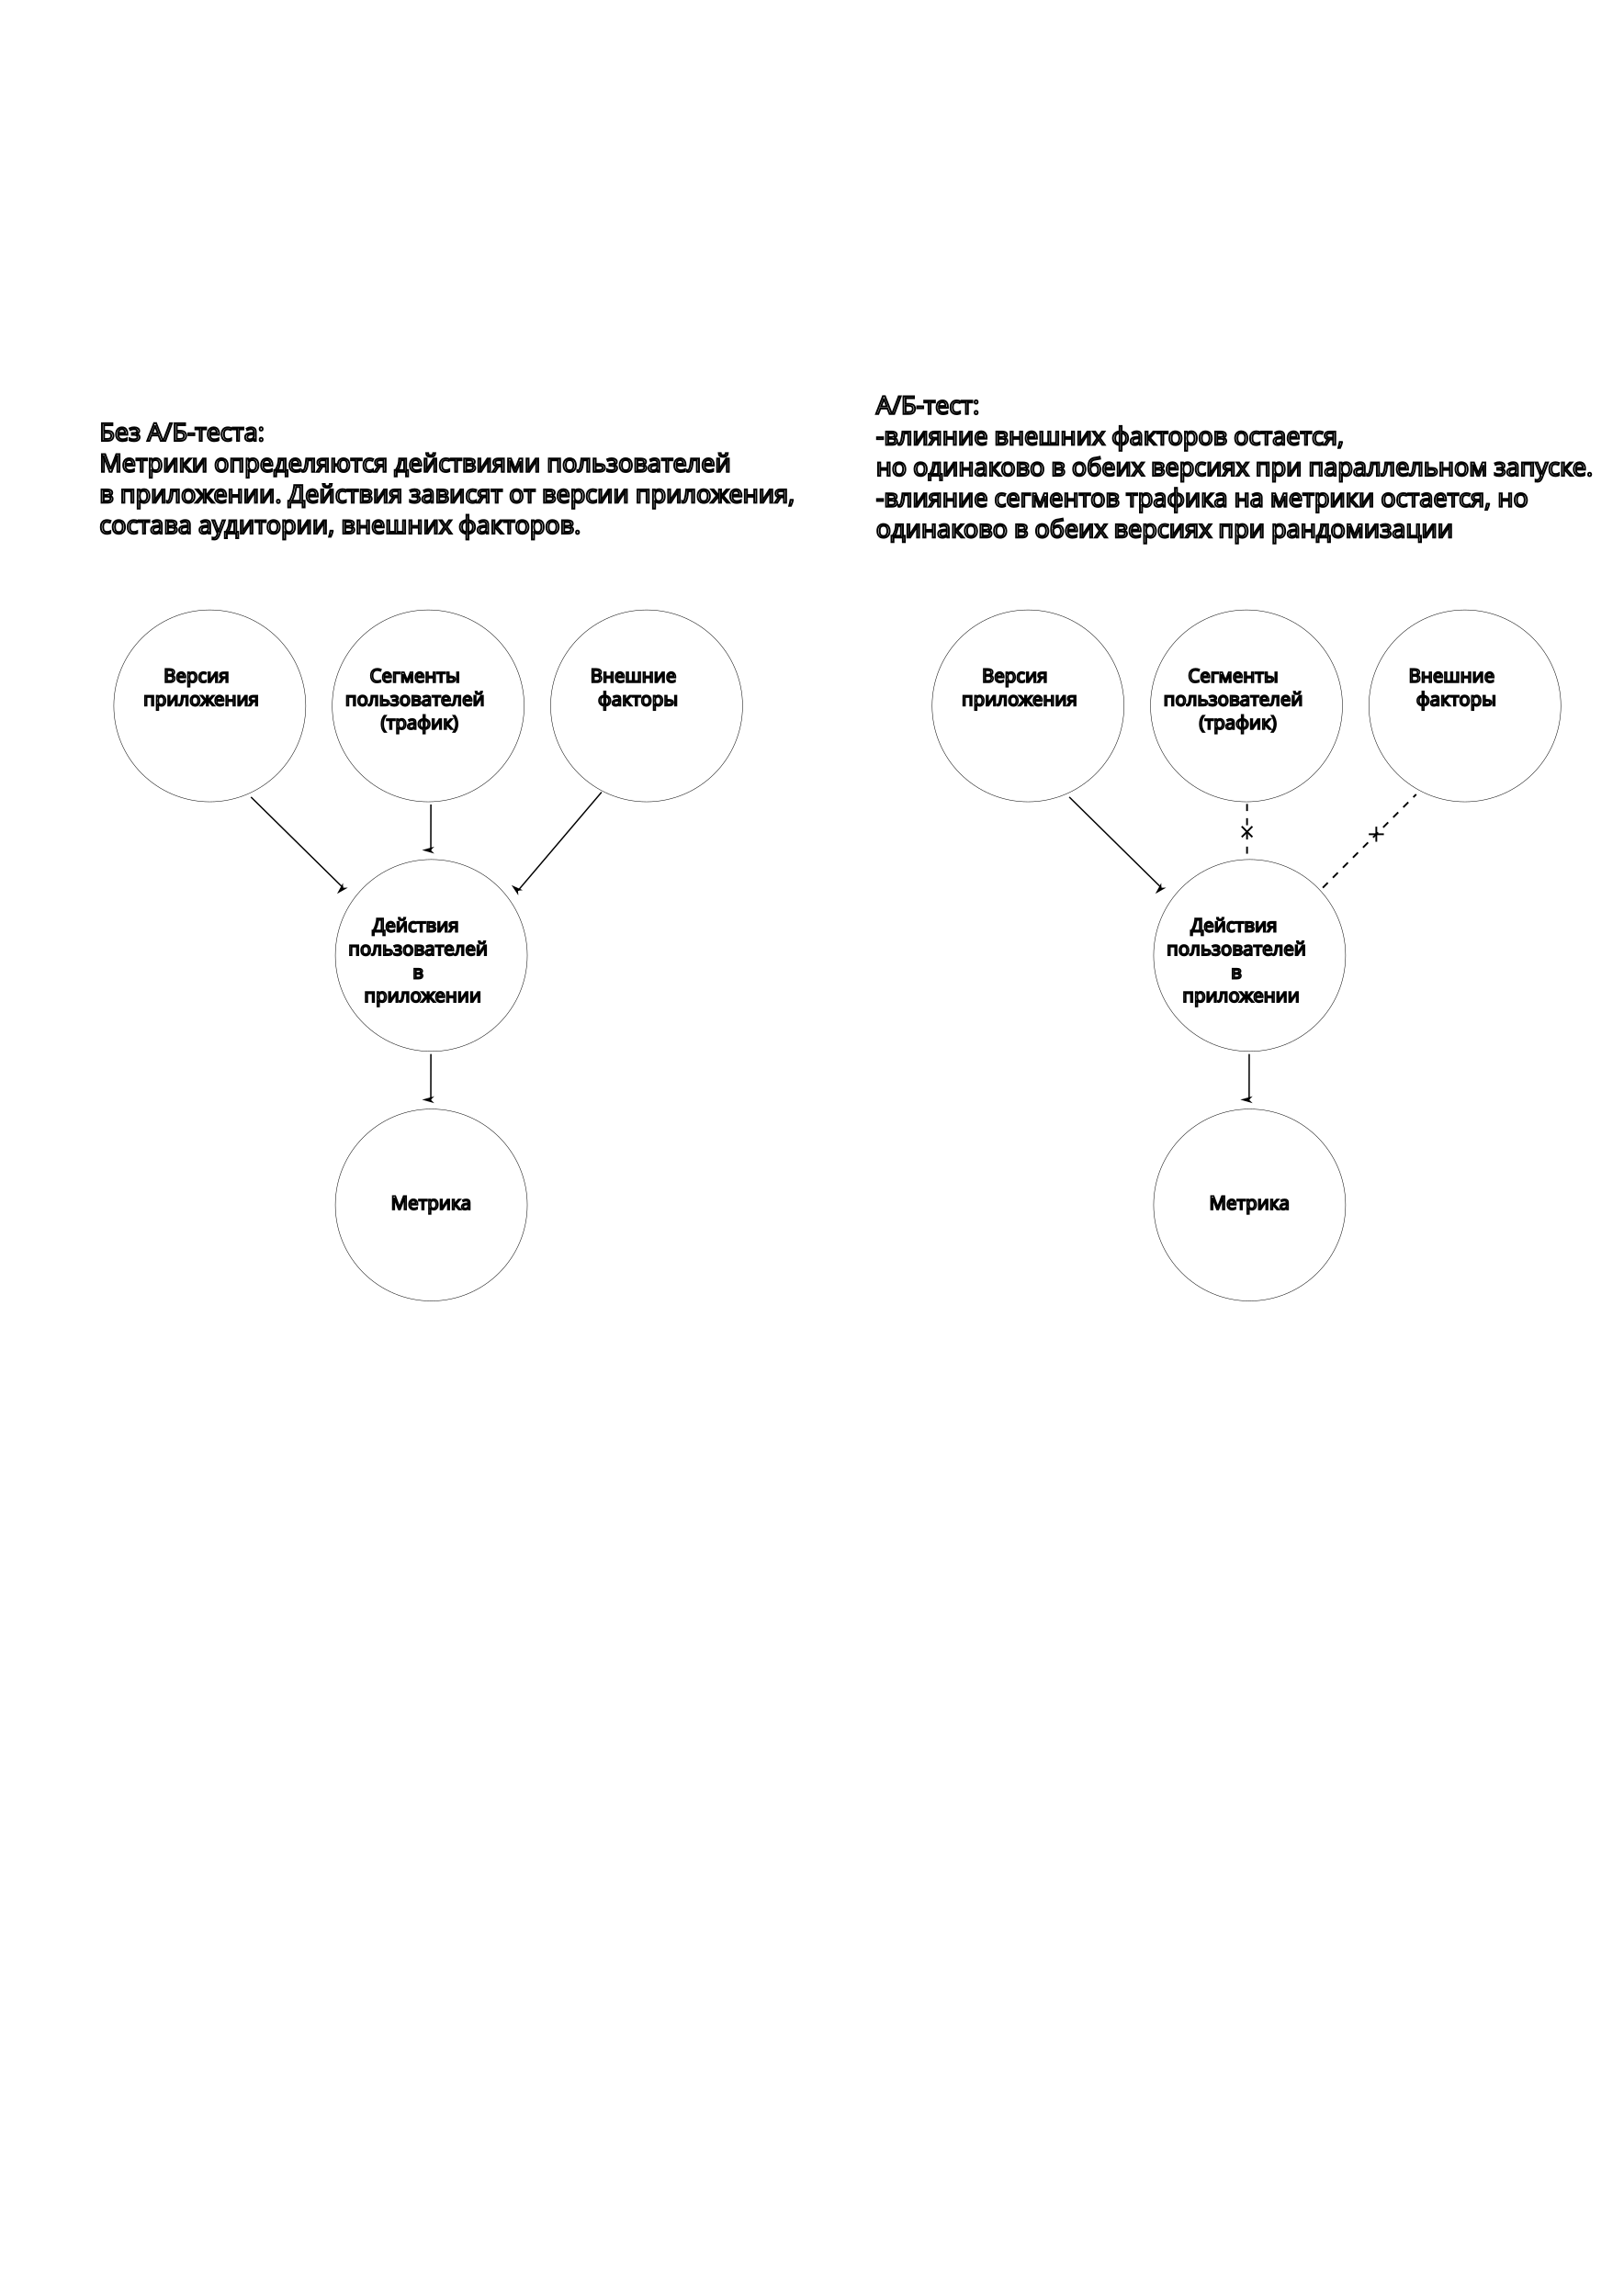
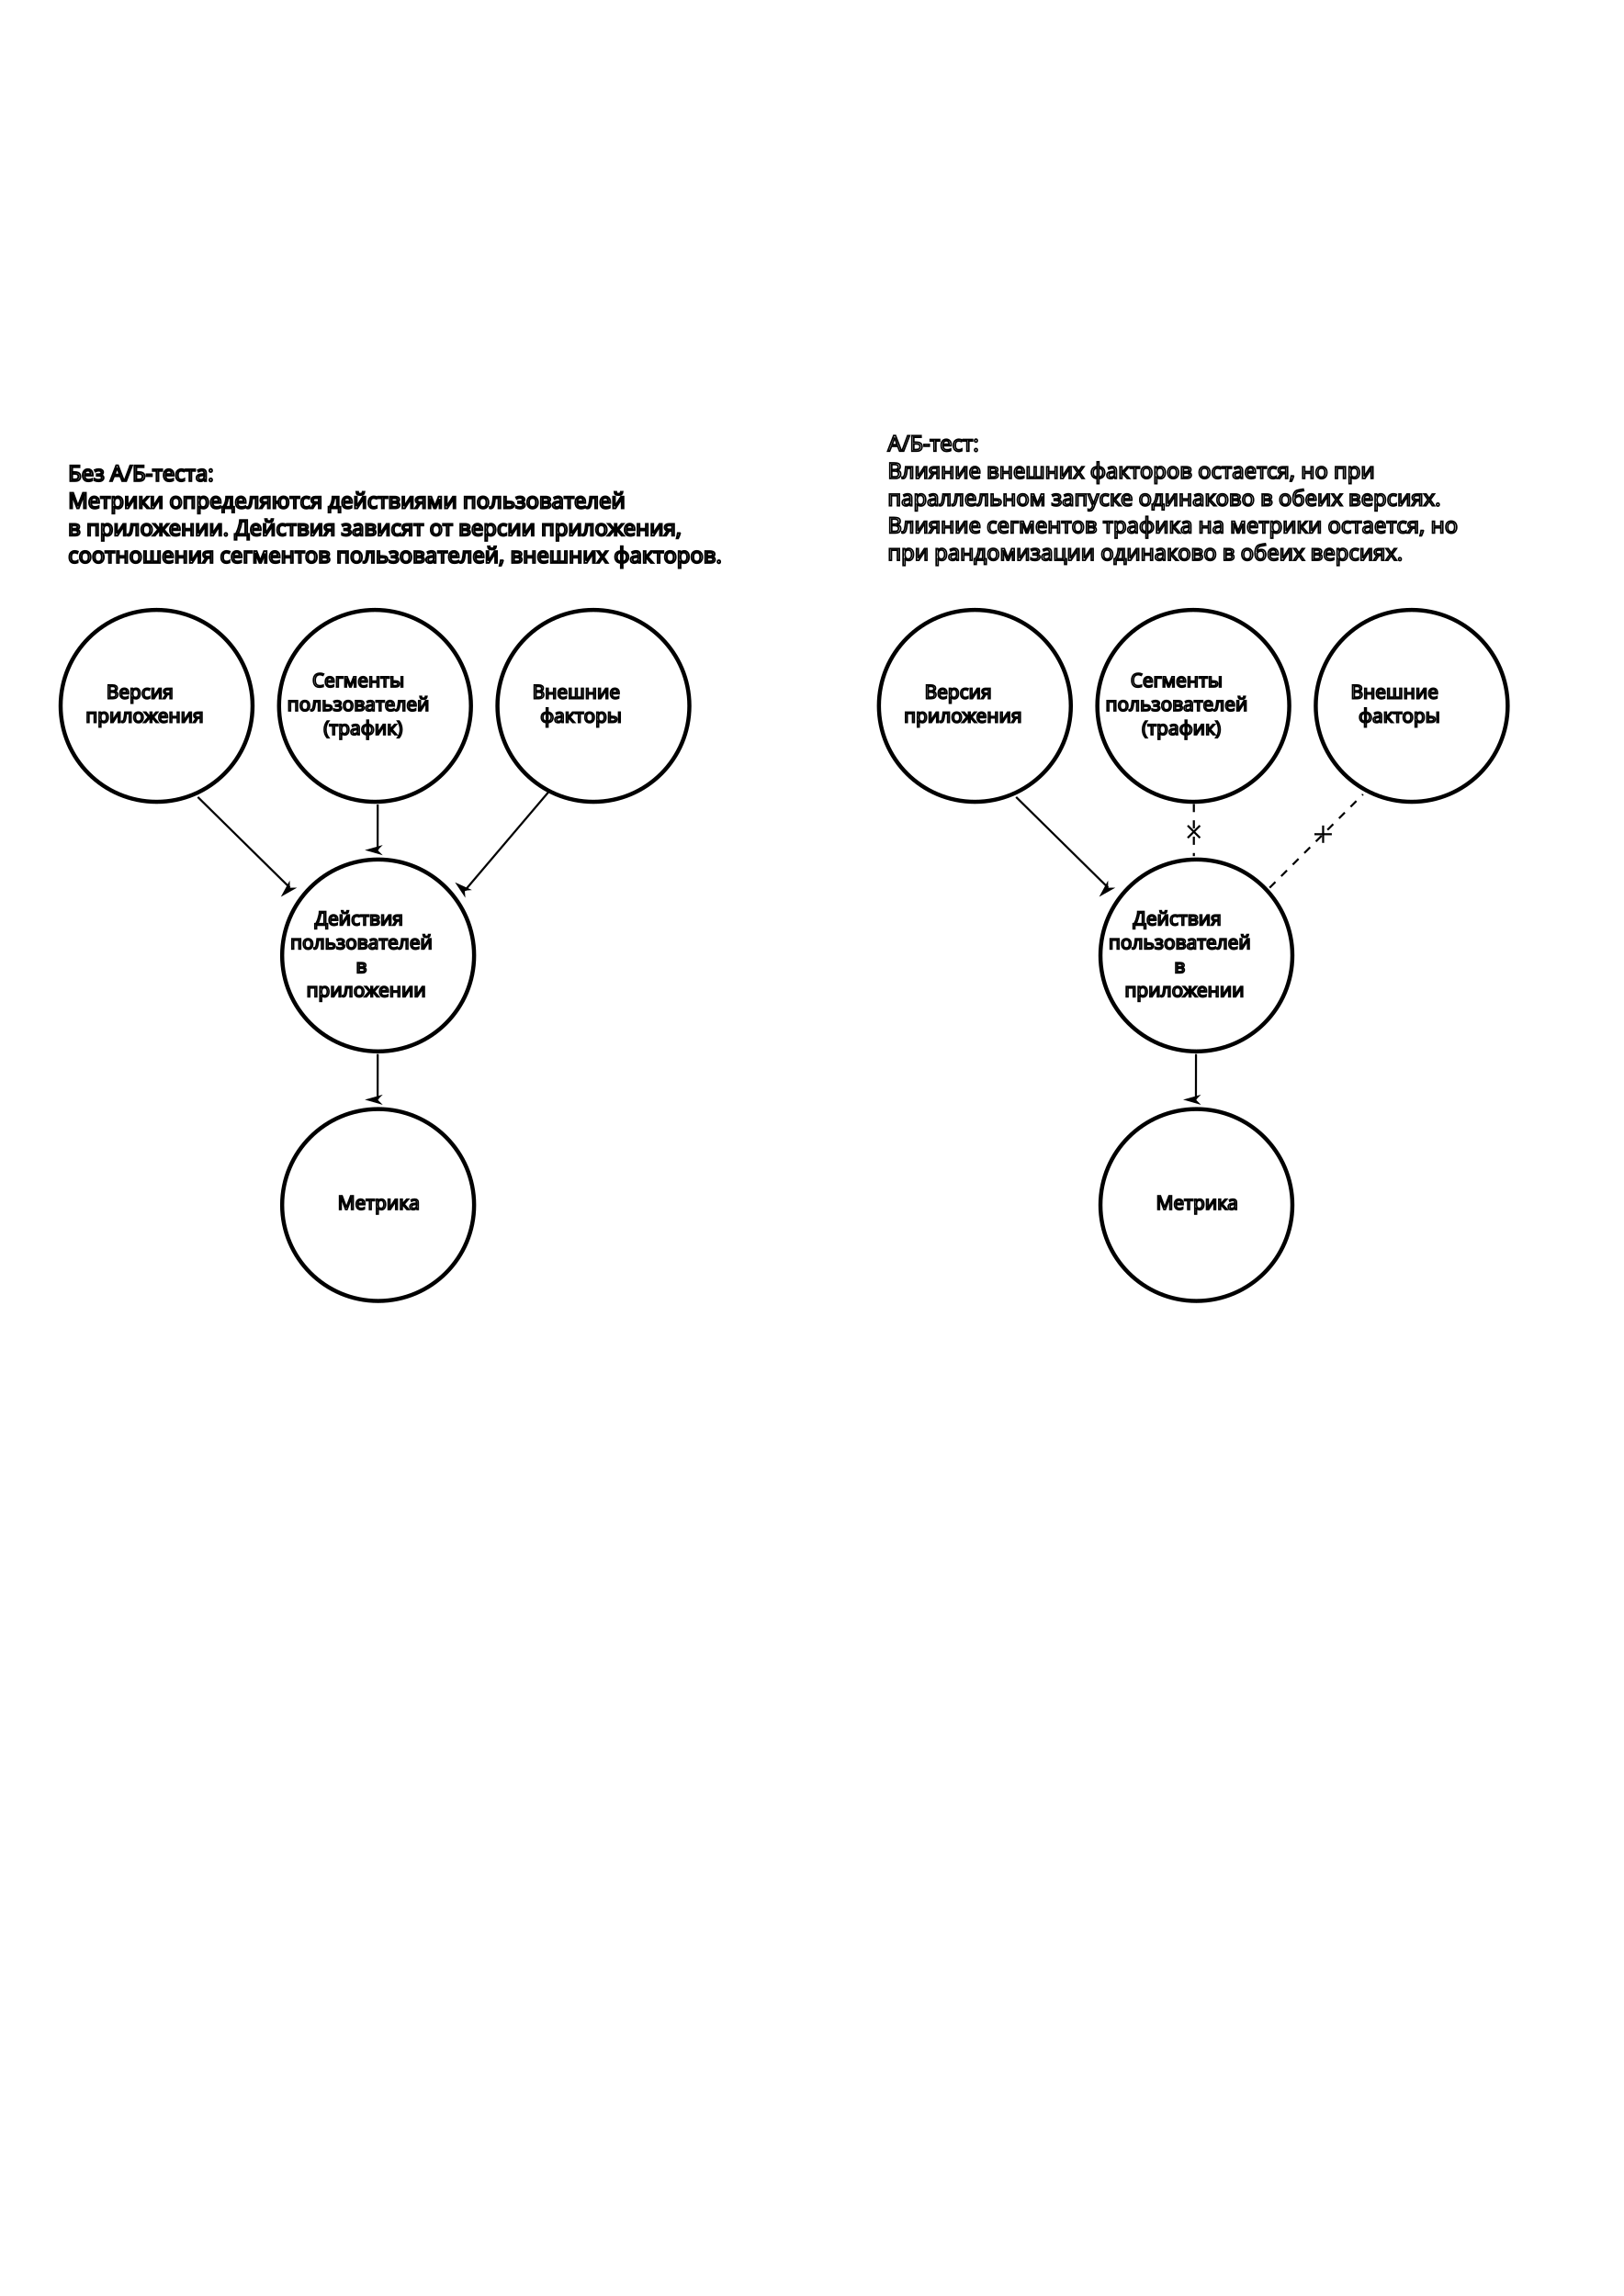
<svg xmlns="http://www.w3.org/2000/svg" width="210mm" height="297mm" viewBox="0 0 210 297" version="1.1" id="svg5">
  <defs id="defs2">
    <marker style="overflow:visible" id="marker3870" refX="0" refY="0" orient="auto" markerWidth="6.707" markerHeight="6.707" viewBox="0 0 6.707 6.707" preserveAspectRatio="xMidYMid">
      <path style="fill:none;stroke:context-stroke;stroke-width:1" d="M -3,3 3,-3 M 3,3 -3,-3" id="path3868" />
    </marker>
    <marker style="overflow:visible" id="X" refX="0" refY="0" orient="auto" markerWidth="6.707" markerHeight="6.707" viewBox="0 0 6.707 6.707" preserveAspectRatio="xMidYMid">
      <path style="fill:none;stroke:context-stroke;stroke-width:1" d="M -3,3 3,-3 M 3,3 -3,-3" id="path12054" />
    </marker>
    <marker style="overflow:visible" id="Arrow1L" refX="0" refY="0" orient="auto-start-reverse" markerWidth="8.75" markerHeight="5" viewBox="0 0 8.75 5" preserveAspectRatio="xMidYMid">
      <path style="fill:context-stroke;fill-rule:evenodd;stroke:none" d="M 0,0 5,-5 -12.5,0 5,5 Z" id="arrow1L" transform="scale(-0.5)" />
    </marker>
  </defs>
  <g id="layer1">
-     <circle style="fill:none;stroke:#000000;stroke-width:0.06" id="path111" cx="55.783" cy="155.876" r="12.411" />
-     <text xml:space="preserve" style="font-size:2.421px;fill:none;stroke:#000000;stroke-width:0.202" x="50.564" y="156.45" id="text275">
-       <tspan id="tspan273" style="font-style:normal;font-variant:normal;font-weight:normal;font-stretch:normal;font-family:sans-serif;-inkscape-font-specification:sans-serif;stroke-width:0.202" x="50.564" y="156.45">Метрика</tspan>
+     <circle style="fill:none;stroke:#000000;stroke-width:0.529;stroke-dasharray:none" id="path111" cx="48.904" cy="155.876" r="12.411" />
+     <text xml:space="preserve" style="font-size:2.469px;fill:none;stroke:#000000;stroke-width:0.202" x="43.685" y="156.45" id="text275">
+       <tspan id="tspan273" style="font-style:normal;font-variant:normal;font-weight:normal;font-stretch:normal;font-family:sans-serif;-inkscape-font-specification:sans-serif;stroke-width:0.202;font-size:2.469px" x="43.685" y="156.45">Метрика</tspan>
    </text>
-     <circle style="fill:none;stroke:#000000;stroke-width:0.06" id="circle327" cx="55.783" cy="123.592" r="12.411" />
-     <text xml:space="preserve" style="font-size:2.421px;fill:none;stroke:#000000;stroke-width:0.202" x="56.188" y="120.541" id="text331">
-       <tspan id="tspan329" style="font-style:normal;font-variant:normal;font-weight:normal;font-stretch:normal;font-family:sans-serif;-inkscape-font-specification:sans-serif;text-align:center;text-anchor:middle;stroke-width:0.202" x="56.188" y="120.541">Действия </tspan>
-       <tspan style="font-style:normal;font-variant:normal;font-weight:normal;font-stretch:normal;font-family:sans-serif;-inkscape-font-specification:sans-serif;text-align:center;text-anchor:middle;stroke-width:0.202" x="56.188" y="123.567" id="tspan335">пользователей</tspan>
-       <tspan style="font-style:normal;font-variant:normal;font-weight:normal;font-stretch:normal;font-family:sans-serif;-inkscape-font-specification:sans-serif;text-align:center;text-anchor:middle;stroke-width:0.202" x="56.188" y="126.594" id="tspan341">в</tspan>
-       <tspan style="font-style:normal;font-variant:normal;font-weight:normal;font-stretch:normal;font-family:sans-serif;-inkscape-font-specification:sans-serif;text-align:center;text-anchor:middle;stroke-width:0.202" x="56.188" y="129.621" id="tspan337">приложении</tspan>
+     <circle style="fill:none;stroke:#000000;stroke-width:0.529;stroke-dasharray:none" id="circle327" cx="48.904" cy="123.592" r="12.411" />
+     <text xml:space="preserve" style="font-size:2.469px;fill:none;stroke:#000000;stroke-width:0.202" x="48.905" y="119.679" id="text331">
+       <tspan id="tspan329" style="font-style:normal;font-variant:normal;font-weight:normal;font-stretch:normal;font-size:2.469px;font-family:sans-serif;-inkscape-font-specification:sans-serif;text-align:center;text-anchor:middle;stroke-width:0.202" x="48.905" y="119.679">Действия </tspan>
+       <tspan style="font-style:normal;font-variant:normal;font-weight:normal;font-stretch:normal;font-size:2.469px;font-family:sans-serif;-inkscape-font-specification:sans-serif;text-align:center;text-anchor:middle;stroke-width:0.202" x="48.905" y="122.766" id="tspan335">пользователей</tspan>
+       <tspan style="font-style:normal;font-variant:normal;font-weight:normal;font-stretch:normal;font-size:2.469px;font-family:sans-serif;-inkscape-font-specification:sans-serif;text-align:center;text-anchor:middle;stroke-width:0.202" x="48.905" y="125.852" id="tspan341">в</tspan>
+       <tspan style="font-style:normal;font-variant:normal;font-weight:normal;font-stretch:normal;font-size:2.469px;font-family:sans-serif;-inkscape-font-specification:sans-serif;text-align:center;text-anchor:middle;stroke-width:0.202" x="48.905" y="128.939" id="tspan337">приложении</tspan>
    </text>
-     <circle style="fill:none;stroke:#000000;stroke-width:0.06" id="circle343" cx="27.131" cy="91.307" r="12.411" />
-     <text xml:space="preserve" style="font-size:2.421px;fill:none;stroke:#000000;stroke-width:0.202" x="27.535" y="88.257" id="text353">
-       <tspan style="font-style:normal;font-variant:normal;font-weight:normal;font-stretch:normal;font-family:sans-serif;-inkscape-font-specification:sans-serif;text-align:center;text-anchor:middle;stroke-width:0.202" x="27.535" y="88.257" id="tspan351">Версия</tspan>
-       <tspan style="font-style:normal;font-variant:normal;font-weight:normal;font-stretch:normal;font-family:sans-serif;-inkscape-font-specification:sans-serif;text-align:center;text-anchor:middle;stroke-width:0.202" x="27.535" y="91.283" id="tspan425">приложения</tspan>
+     <circle style="fill:none;stroke:#000000;stroke-width:0.529;stroke-dasharray:none" id="circle343" cx="20.252" cy="91.307" r="12.411" />
+     <text xml:space="preserve" style="font-size:2.469px;fill:none;fill-opacity:1;stroke:#000000;stroke-width:0.202" x="20.252" y="90.368" id="text353">
+       <tspan style="font-style:normal;font-variant:normal;font-weight:normal;font-stretch:normal;font-size:2.469px;font-family:sans-serif;-inkscape-font-specification:sans-serif;text-align:center;text-anchor:middle;fill:none;fill-opacity:1;stroke-width:0.202" x="20.252" y="90.368" id="tspan351">Версия</tspan>
+       <tspan style="font-style:normal;font-variant:normal;font-weight:normal;font-stretch:normal;font-size:2.469px;font-family:sans-serif;-inkscape-font-specification:sans-serif;text-align:center;text-anchor:middle;fill:none;fill-opacity:1;stroke-width:0.202" x="20.252" y="93.455" id="tspan425">приложения</tspan>
    </text>
-     <circle style="fill:none;stroke:#000000;stroke-width:0.06" id="circle355" cx="55.38" cy="91.307" r="12.411" />
-     <text xml:space="preserve" style="font-size:2.421px;fill:none;stroke:#000000;stroke-width:0.202" x="55.784" y="88.257" id="text365">
-       <tspan style="font-style:normal;font-variant:normal;font-weight:normal;font-stretch:normal;font-family:sans-serif;-inkscape-font-specification:sans-serif;text-align:center;text-anchor:middle;stroke-width:0.202" x="55.784" y="88.257" id="tspan436">Сегменты</tspan>
-       <tspan style="font-style:normal;font-variant:normal;font-weight:normal;font-stretch:normal;font-family:sans-serif;-inkscape-font-specification:sans-serif;text-align:center;text-anchor:middle;stroke-width:0.202" x="55.784" y="91.283" id="tspan440">пользователей</tspan>
-       <tspan style="font-style:normal;font-variant:normal;font-weight:normal;font-stretch:normal;font-family:sans-serif;-inkscape-font-specification:sans-serif;text-align:center;text-anchor:middle;stroke-width:0.202" x="55.784" y="94.31" id="tspan442">(трафик)</tspan>
+     <circle style="fill:none;stroke:#000000;stroke-width:0.529;stroke-dasharray:none" id="circle355" cx="48.5" cy="91.307" r="12.411" />
+     <text xml:space="preserve" style="font-size:2.469px;fill:none;stroke:#000000;stroke-width:0.202" x="48.502" y="88.867" id="text365">
+       <tspan style="font-style:normal;font-variant:normal;font-weight:normal;font-stretch:normal;font-size:2.469px;font-family:sans-serif;-inkscape-font-specification:sans-serif;text-align:center;text-anchor:middle;stroke-width:0.202" x="48.502" y="88.867" id="tspan436">Сегменты</tspan>
+       <tspan style="font-style:normal;font-variant:normal;font-weight:normal;font-stretch:normal;font-size:2.469px;font-family:sans-serif;-inkscape-font-specification:sans-serif;text-align:center;text-anchor:middle;stroke-width:0.202" x="48.502" y="91.954" id="tspan440">пользователей</tspan>
+       <tspan style="font-style:normal;font-variant:normal;font-weight:normal;font-stretch:normal;font-size:2.469px;font-family:sans-serif;-inkscape-font-specification:sans-serif;text-align:center;text-anchor:middle;stroke-width:0.202" x="48.502" y="95.04" id="tspan442">(трафик)</tspan>
    </text>
-     <circle style="fill:none;stroke:#000000;stroke-width:0.06" id="circle367" cx="83.628" cy="91.307" r="12.411" />
-     <text xml:space="preserve" style="font-size:2.421px;fill:none;stroke:#000000;stroke-width:0.202" x="84.033" y="88.257" id="text377">
-       <tspan style="font-style:normal;font-variant:normal;font-weight:normal;font-stretch:normal;font-family:sans-serif;-inkscape-font-specification:sans-serif;text-align:center;text-anchor:middle;stroke-width:0.202" x="84.033" y="88.257" id="tspan375">Внешние</tspan>
-       <tspan style="font-style:normal;font-variant:normal;font-weight:normal;font-stretch:normal;font-family:sans-serif;-inkscape-font-specification:sans-serif;text-align:center;text-anchor:middle;stroke-width:0.202" x="84.033" y="91.283" id="tspan453">факторы</tspan>
+     <circle style="fill:none;stroke:#000000;stroke-width:0.529;stroke-dasharray:none" id="circle367" cx="76.749" cy="91.307" r="12.411" />
+     <text xml:space="preserve" style="font-size:2.469px;fill:none;stroke:#000000;stroke-width:0.202" x="76.693" y="90.368" id="text377">
+       <tspan style="font-style:normal;font-variant:normal;font-weight:normal;font-stretch:normal;font-size:2.469px;font-family:sans-serif;-inkscape-font-specification:sans-serif;text-align:center;text-anchor:middle;stroke-width:0.202" x="76.693" y="90.368" id="tspan375">Внешние</tspan>
+       <tspan style="font-style:normal;font-variant:normal;font-weight:normal;font-stretch:normal;font-size:2.469px;font-family:sans-serif;-inkscape-font-specification:sans-serif;text-align:center;text-anchor:middle;stroke-width:0.202" x="76.693" y="93.455" id="tspan453">факторы</tspan>
    </text>
-     <path style="fill:none;stroke:#000000;stroke-width:0.175;marker-end:url(#Arrow1L)" d="M 44.364,114.831 C 32.461,103.103 32.461,103.103 32.461,103.103 Z" id="path572" />
-     <path style="fill:none;stroke:#000000;stroke-width:0.181;stroke-dasharray:none;marker-end:url(#Arrow1L)" d="m 55.72,109.968 c 0.01,-5.907 0.01,-5.907 0.01,-5.907 z" id="path1506" />
-     <path style="fill:none;stroke:#000000;stroke-width:0.175;marker-end:url(#Arrow1L)" d="M 66.989,115.207 C 77.805,102.469 77.805,102.469 77.805,102.469 Z" id="path1512" />
-     <path style="fill:none;stroke:#000000;stroke-width:0.181;stroke-dasharray:none;marker-end:url(#Arrow1L)" d="m 55.72,142.253 c 0.01,-5.907 0.01,-5.907 0.01,-5.907 z" id="path1556" />
-     <circle style="fill:none;stroke:#000000;stroke-width:0.06" id="circle2372" cx="161.617" cy="155.876" r="12.411" />
-     <text xml:space="preserve" style="font-size:2.421px;fill:none;stroke:#000000;stroke-width:0.202" x="156.397" y="156.45" id="text2376">
-       <tspan id="tspan2374" style="font-style:normal;font-variant:normal;font-weight:normal;font-stretch:normal;font-family:sans-serif;-inkscape-font-specification:sans-serif;stroke-width:0.202" x="156.397" y="156.45">Метрика</tspan>
+     <path style="fill:none;stroke:#000000;stroke-width:0.265;marker-end:url(#Arrow1L);stroke-dasharray:none" d="M 37.485,114.831 C 25.582,103.103 25.582,103.103 25.582,103.103 Z" id="path572" />
+     <path style="fill:none;stroke:#000000;stroke-width:0.265;stroke-dasharray:none;marker-end:url(#Arrow1L)" d="m 48.841,109.968 c 0.01,-5.907 0.01,-5.907 0.01,-5.907 z" id="path1506" />
+     <path style="fill:none;stroke:#000000;stroke-width:0.265;marker-end:url(#Arrow1L);stroke-dasharray:none" d="M 60.109,115.207 C 70.926,102.469 70.926,102.469 70.926,102.469 Z" id="path1512" />
+     <path style="fill:none;stroke:#000000;stroke-width:0.265;stroke-dasharray:none;marker-end:url(#Arrow1L)" d="m 48.841,142.253 c 0.01,-5.907 0.01,-5.907 0.01,-5.907 z" id="path1556" />
+     <circle style="fill:none;stroke:#000000;stroke-width:0.529;stroke-dasharray:none" id="circle2372" cx="154.737" cy="155.876" r="12.411" />
+     <text xml:space="preserve" style="font-size:2.469px;fill:none;stroke:#000000;stroke-width:0.202" x="149.518" y="156.45" id="text2376">
+       <tspan id="tspan2374" style="font-style:normal;font-variant:normal;font-weight:normal;font-stretch:normal;font-size:2.469px;font-family:sans-serif;-inkscape-font-specification:sans-serif;stroke-width:0.202" x="149.518" y="156.45">Метрика</tspan>
    </text>
-     <circle style="fill:none;stroke:#000000;stroke-width:0.06" id="circle2378" cx="161.617" cy="123.592" r="12.411" />
-     <text xml:space="preserve" style="font-size:2.421px;fill:none;stroke:#000000;stroke-width:0.202" x="162.021" y="120.541" id="text2388">
-       <tspan id="tspan2380" style="font-style:normal;font-variant:normal;font-weight:normal;font-stretch:normal;font-family:sans-serif;-inkscape-font-specification:sans-serif;text-align:center;text-anchor:middle;stroke-width:0.202" x="162.021" y="120.541">Действия </tspan>
-       <tspan style="font-style:normal;font-variant:normal;font-weight:normal;font-stretch:normal;font-family:sans-serif;-inkscape-font-specification:sans-serif;text-align:center;text-anchor:middle;stroke-width:0.202" x="162.021" y="123.567" id="tspan2382">пользователей</tspan>
-       <tspan style="font-style:normal;font-variant:normal;font-weight:normal;font-stretch:normal;font-family:sans-serif;-inkscape-font-specification:sans-serif;text-align:center;text-anchor:middle;stroke-width:0.202" x="162.021" y="126.594" id="tspan2384">в</tspan>
-       <tspan style="font-style:normal;font-variant:normal;font-weight:normal;font-stretch:normal;font-family:sans-serif;-inkscape-font-specification:sans-serif;text-align:center;text-anchor:middle;stroke-width:0.202" x="162.021" y="129.621" id="tspan2386">приложении</tspan>
+     <circle style="fill:none;stroke:#000000;stroke-width:0.529;stroke-dasharray:none" id="circle2378" cx="154.737" cy="123.592" r="12.411" />
+     <text xml:space="preserve" style="font-size:2.469px;fill:none;stroke:#000000;stroke-width:0.202" x="154.739" y="119.679" id="text2388">
+       <tspan id="tspan2380" style="font-style:normal;font-variant:normal;font-weight:normal;font-stretch:normal;font-size:2.469px;font-family:sans-serif;-inkscape-font-specification:sans-serif;text-align:center;text-anchor:middle;stroke-width:0.202" x="154.739" y="119.679">Действия </tspan>
+       <tspan style="font-style:normal;font-variant:normal;font-weight:normal;font-stretch:normal;font-size:2.469px;font-family:sans-serif;-inkscape-font-specification:sans-serif;text-align:center;text-anchor:middle;stroke-width:0.202" x="154.739" y="122.766" id="tspan2382">пользователей</tspan>
+       <tspan style="font-style:normal;font-variant:normal;font-weight:normal;font-stretch:normal;font-size:2.469px;font-family:sans-serif;-inkscape-font-specification:sans-serif;text-align:center;text-anchor:middle;stroke-width:0.202" x="154.739" y="125.852" id="tspan2384">в</tspan>
+       <tspan style="font-style:normal;font-variant:normal;font-weight:normal;font-stretch:normal;font-size:2.469px;font-family:sans-serif;-inkscape-font-specification:sans-serif;text-align:center;text-anchor:middle;stroke-width:0.202" x="154.739" y="128.939" id="tspan2386">приложении</tspan>
    </text>
-     <circle style="fill:none;stroke:#000000;stroke-width:0.06" id="circle2390" cx="132.964" cy="91.307" r="12.411" />
-     <text xml:space="preserve" style="font-size:2.421px;fill:none;stroke:#000000;stroke-width:0.202" x="133.369" y="88.257" id="text2396">
-       <tspan style="font-style:normal;font-variant:normal;font-weight:normal;font-stretch:normal;font-family:sans-serif;-inkscape-font-specification:sans-serif;text-align:center;text-anchor:middle;stroke-width:0.202" x="133.369" y="88.257" id="tspan2392">Версия</tspan>
-       <tspan style="font-style:normal;font-variant:normal;font-weight:normal;font-stretch:normal;font-family:sans-serif;-inkscape-font-specification:sans-serif;text-align:center;text-anchor:middle;stroke-width:0.202" x="133.369" y="91.283" id="tspan2394">приложения</tspan>
+     <circle style="fill:none;stroke:#000000;stroke-width:0.529;stroke-dasharray:none" id="circle2390" cx="126.085" cy="91.307" r="12.411" />
+     <text xml:space="preserve" style="font-size:2.469px;fill:none;stroke:#000000;stroke-width:0.202" x="126.085" y="90.368" id="text2396">
+       <tspan style="font-style:normal;font-variant:normal;font-weight:normal;font-stretch:normal;font-size:2.469px;font-family:sans-serif;-inkscape-font-specification:sans-serif;text-align:center;text-anchor:middle;stroke-width:0.202" x="126.085" y="90.368" id="tspan2392">Версия</tspan>
+       <tspan style="font-style:normal;font-variant:normal;font-weight:normal;font-stretch:normal;font-size:2.469px;font-family:sans-serif;-inkscape-font-specification:sans-serif;text-align:center;text-anchor:middle;stroke-width:0.202" x="126.085" y="93.455" id="tspan2394">приложения</tspan>
    </text>
-     <circle style="fill:none;stroke:#000000;stroke-width:0.06" id="circle2398" cx="161.213" cy="91.307" r="12.411" />
-     <text xml:space="preserve" style="font-size:2.421px;fill:none;stroke:#000000;stroke-width:0.202" x="161.617" y="88.257" id="text2406">
-       <tspan style="font-style:normal;font-variant:normal;font-weight:normal;font-stretch:normal;font-family:sans-serif;-inkscape-font-specification:sans-serif;text-align:center;text-anchor:middle;stroke-width:0.202" x="161.617" y="88.257" id="tspan2400">Сегменты</tspan>
-       <tspan style="font-style:normal;font-variant:normal;font-weight:normal;font-stretch:normal;font-family:sans-serif;-inkscape-font-specification:sans-serif;text-align:center;text-anchor:middle;stroke-width:0.202" x="161.617" y="91.283" id="tspan2402">пользователей</tspan>
-       <tspan style="font-style:normal;font-variant:normal;font-weight:normal;font-stretch:normal;font-family:sans-serif;-inkscape-font-specification:sans-serif;text-align:center;text-anchor:middle;stroke-width:0.202" x="161.617" y="94.31" id="tspan2404">(трафик)</tspan>
+     <circle style="fill:none;stroke:#000000;stroke-width:0.529;stroke-dasharray:none" id="circle2398" cx="154.334" cy="91.307" r="12.411" />
+     <text xml:space="preserve" style="font-size:2.469px;fill:none;stroke:#000000;stroke-width:0.202" x="154.335" y="88.867" id="text2406">
+       <tspan style="font-style:normal;font-variant:normal;font-weight:normal;font-stretch:normal;font-size:2.469px;font-family:sans-serif;-inkscape-font-specification:sans-serif;text-align:center;text-anchor:middle;stroke-width:0.202" x="154.335" y="88.867" id="tspan2400">Сегменты</tspan>
+       <tspan style="font-style:normal;font-variant:normal;font-weight:normal;font-stretch:normal;font-size:2.469px;font-family:sans-serif;-inkscape-font-specification:sans-serif;text-align:center;text-anchor:middle;stroke-width:0.202" x="154.335" y="91.954" id="tspan2402">пользователей</tspan>
+       <tspan style="font-style:normal;font-variant:normal;font-weight:normal;font-stretch:normal;font-size:2.469px;font-family:sans-serif;-inkscape-font-specification:sans-serif;text-align:center;text-anchor:middle;stroke-width:0.202" x="154.335" y="95.04" id="tspan2404">(трафик)</tspan>
    </text>
-     <circle style="fill:none;stroke:#000000;stroke-width:0.06" id="circle2408" cx="189.462" cy="91.307" r="12.411" />
-     <text xml:space="preserve" style="font-size:2.421px;fill:none;stroke:#000000;stroke-width:0.202" x="189.866" y="88.257" id="text2414">
-       <tspan style="font-style:normal;font-variant:normal;font-weight:normal;font-stretch:normal;font-family:sans-serif;-inkscape-font-specification:sans-serif;text-align:center;text-anchor:middle;stroke-width:0.202" x="189.866" y="88.257" id="tspan2410">Внешние</tspan>
-       <tspan style="font-style:normal;font-variant:normal;font-weight:normal;font-stretch:normal;font-family:sans-serif;-inkscape-font-specification:sans-serif;text-align:center;text-anchor:middle;stroke-width:0.202" x="189.866" y="91.283" id="tspan2412">факторы</tspan>
+     <circle style="fill:none;stroke:#000000;stroke-width:0.529;stroke-dasharray:none" id="circle2408" cx="182.583" cy="91.307" r="12.411" />
+     <text xml:space="preserve" style="font-size:2.469px;fill:none;stroke:#000000;stroke-width:0.202" x="182.527" y="90.368" id="text2414">
+       <tspan style="font-style:normal;font-variant:normal;font-weight:normal;font-stretch:normal;font-size:2.469px;font-family:sans-serif;-inkscape-font-specification:sans-serif;text-align:center;text-anchor:middle;stroke-width:0.202" x="182.527" y="90.368" id="tspan2410">Внешние</tspan>
+       <tspan style="font-style:normal;font-variant:normal;font-weight:normal;font-stretch:normal;font-size:2.469px;font-family:sans-serif;-inkscape-font-specification:sans-serif;text-align:center;text-anchor:middle;stroke-width:0.202" x="182.527" y="93.455" id="tspan2412">факторы</tspan>
    </text>
-     <path style="fill:none;stroke:#000000;stroke-width:0.175;marker-end:url(#Arrow1L)" d="M 150.197,114.831 C 138.294,103.103 138.294,103.103 138.294,103.103 Z" id="path2416" />
-     <path style="fill:none;stroke:#000000;stroke-width:0.181;stroke-dasharray:none;marker-end:url(#Arrow1L)" d="m 161.553,142.253 c 0.01,-5.907 0.01,-5.907 0.01,-5.907 z" id="path2422" />
-     <path style="fill:none;stroke:#000000;stroke-width:0.23;stroke-dasharray:0.92,0.92;marker-mid:url(#X);stroke-dashoffset:0" d="m 161.285,103.993 v 3.596 l 0,3.153" id="path3420" />
-     <path style="fill:none;stroke:#000000;stroke-width:0.23;stroke-dasharray:0.92,0.92;marker-mid:url(#marker3870);stroke-dashoffset:0" d="m 171.081,114.834 6.923,-6.923 5.157,-5.157" id="path3866" />
-     <text xml:space="preserve" style="font-style:normal;font-variant:normal;font-weight:normal;font-stretch:normal;font-size:3.198px;font-family:sans-serif;-inkscape-font-specification:sans-serif;text-align:center;text-anchor:middle;fill:none;stroke:#000000;stroke-width:0.232;stroke-dasharray:none" x="113.3" y="53.548" id="text3934">
-       <tspan style="text-align:start;text-anchor:start;stroke-width:0.232" x="113.3" y="53.548" id="tspan3944">А/Б-тест: </tspan>
-       <tspan style="text-align:start;text-anchor:start;stroke-width:0.232" x="113.3" y="57.545" id="tspan3952">-влияние внешних факторов остается, </tspan>
-       <tspan style="text-align:start;text-anchor:start;stroke-width:0.232" x="113.3" y="61.542" id="tspan3948">но одинаково в обеих версиях при параллельном запуске.</tspan>
-       <tspan style="text-align:start;text-anchor:start;stroke-width:0.232" x="113.3" y="65.54" id="tspan3954">-влияние сегментов трафика на метрики остается, но</tspan>
-       <tspan style="text-align:start;text-anchor:start;stroke-width:0.232" x="113.3" y="69.537" id="tspan3956">одинаково в обеих версиях при рандомизации</tspan>
-       <tspan style="text-align:start;text-anchor:start;stroke-width:0.232" x="113.3" y="73.535" id="tspan3950" />
+     <path style="fill:none;stroke:#000000;stroke-width:0.265;marker-end:url(#Arrow1L);stroke-dasharray:none" d="M 143.318,114.831 C 131.415,103.103 131.415,103.103 131.415,103.103 Z" id="path2416" />
+     <path style="fill:none;stroke:#000000;stroke-width:0.265;stroke-dasharray:none;marker-end:url(#Arrow1L)" d="m 154.674,142.253 c 0.01,-5.907 0.01,-5.907 0.01,-5.907 z" id="path2422" />
+     <path style="fill:none;stroke:#000000;stroke-width:0.265;stroke-dasharray:1.058,1.058;stroke-dashoffset:0;marker-mid:url(#X)" d="m 154.406,103.993 v 3.596 3.153" id="path3420" />
+     <path style="fill:none;stroke:#000000;stroke-width:0.265;stroke-dasharray:1.058,1.058;stroke-dashoffset:0;marker-mid:url(#marker3870)" d="m 164.202,114.834 6.923,-6.923 5.157,-5.157" id="path3866" />
+     <text xml:space="preserve" style="font-style:normal;font-variant:normal;font-weight:normal;font-stretch:normal;font-size:2.822px;font-family:sans-serif;-inkscape-font-specification:sans-serif;text-align:center;text-anchor:middle;fill:none;stroke:#000000;stroke-width:0.205;stroke-dasharray:none" x="114.805" y="58.366" id="text3934">
+       <tspan style="font-size:2.822px;text-align:start;text-anchor:start;stroke-width:0.205" x="114.805" y="58.366" id="tspan3944">А/Б-тест: </tspan>
+       <tspan style="font-size:2.822px;text-align:start;text-anchor:start;stroke-width:0.205" x="114.805" y="61.893" id="tspan3948">Влияние внешних факторов остается, но при </tspan>
+       <tspan style="font-size:2.822px;text-align:start;text-anchor:start;stroke-width:0.205" x="114.805" y="65.421" id="tspan564">параллельном запуске одинаково в обеих версиях.</tspan>
+       <tspan style="font-size:2.822px;text-align:start;text-anchor:start;stroke-width:0.205" x="114.805" y="68.949" id="tspan3950">Влияние сегментов трафика на метрики остается, но</tspan>
+       <tspan style="font-size:2.822px;text-align:start;text-anchor:start;stroke-width:0.205" x="114.805" y="72.477" id="tspan645">при рандомизации одинаково в обеих версиях.</tspan>
    </text>
-     <text xml:space="preserve" style="font-style:normal;font-variant:normal;font-weight:normal;font-stretch:normal;font-size:3.198px;font-family:sans-serif;-inkscape-font-specification:sans-serif;text-align:center;text-anchor:middle;fill:none;stroke:#000000;stroke-width:0.232;stroke-dasharray:none" x="12.866" y="57.034" id="text3934-9">
-       <tspan style="text-align:start;text-anchor:start;stroke-width:0.232" x="12.866" y="57.034" id="tspan3944-4">Без А/Б-теста: </tspan>
-       <tspan style="text-align:start;text-anchor:start;stroke-width:0.232" x="12.866" y="61.031" id="tspan3952-8">Метрики определяются действиями пользователей </tspan>
-       <tspan style="text-align:start;text-anchor:start;stroke-width:0.232" x="12.866" y="65.029" id="tspan4025">в приложении. Действия зависят от версии приложения,</tspan>
-       <tspan style="text-align:start;text-anchor:start;stroke-width:0.232" x="12.866" y="69.026" id="tspan3950-3">состава аудитории, внешних факторов.</tspan>
+     <text xml:space="preserve" style="font-style:normal;font-variant:normal;font-weight:normal;font-stretch:normal;font-size:2.822px;font-family:sans-serif;-inkscape-font-specification:sans-serif;text-align:center;text-anchor:middle;fill:none;fill-opacity:1;stroke:#000000;stroke-width:0.232;stroke-dasharray:none" x="8.809" y="62.23" id="text3934-9">
+       <tspan style="font-size:2.822px;text-align:start;text-anchor:start;fill:none;fill-opacity:1;stroke-width:0.232" x="8.809" y="62.23" id="tspan3944-4">Без А/Б-теста: </tspan>
+       <tspan style="font-size:2.822px;text-align:start;text-anchor:start;fill:none;fill-opacity:1;stroke-width:0.232" x="8.809" y="65.757" id="tspan3952-8">Метрики определяются действиями пользователей </tspan>
+       <tspan style="font-size:2.822px;text-align:start;text-anchor:start;fill:none;fill-opacity:1;stroke-width:0.232" x="8.809" y="69.285" id="tspan3950-3">в приложении. Действия зависят от версии приложения, </tspan>
+       <tspan style="font-size:2.822px;text-align:start;text-anchor:start;fill:none;fill-opacity:1;stroke-width:0.232" x="8.809" y="72.813" id="tspan651">соотношения сегментов пользователей, внешних факторов.</tspan>
    </text>
  </g>
</svg>
